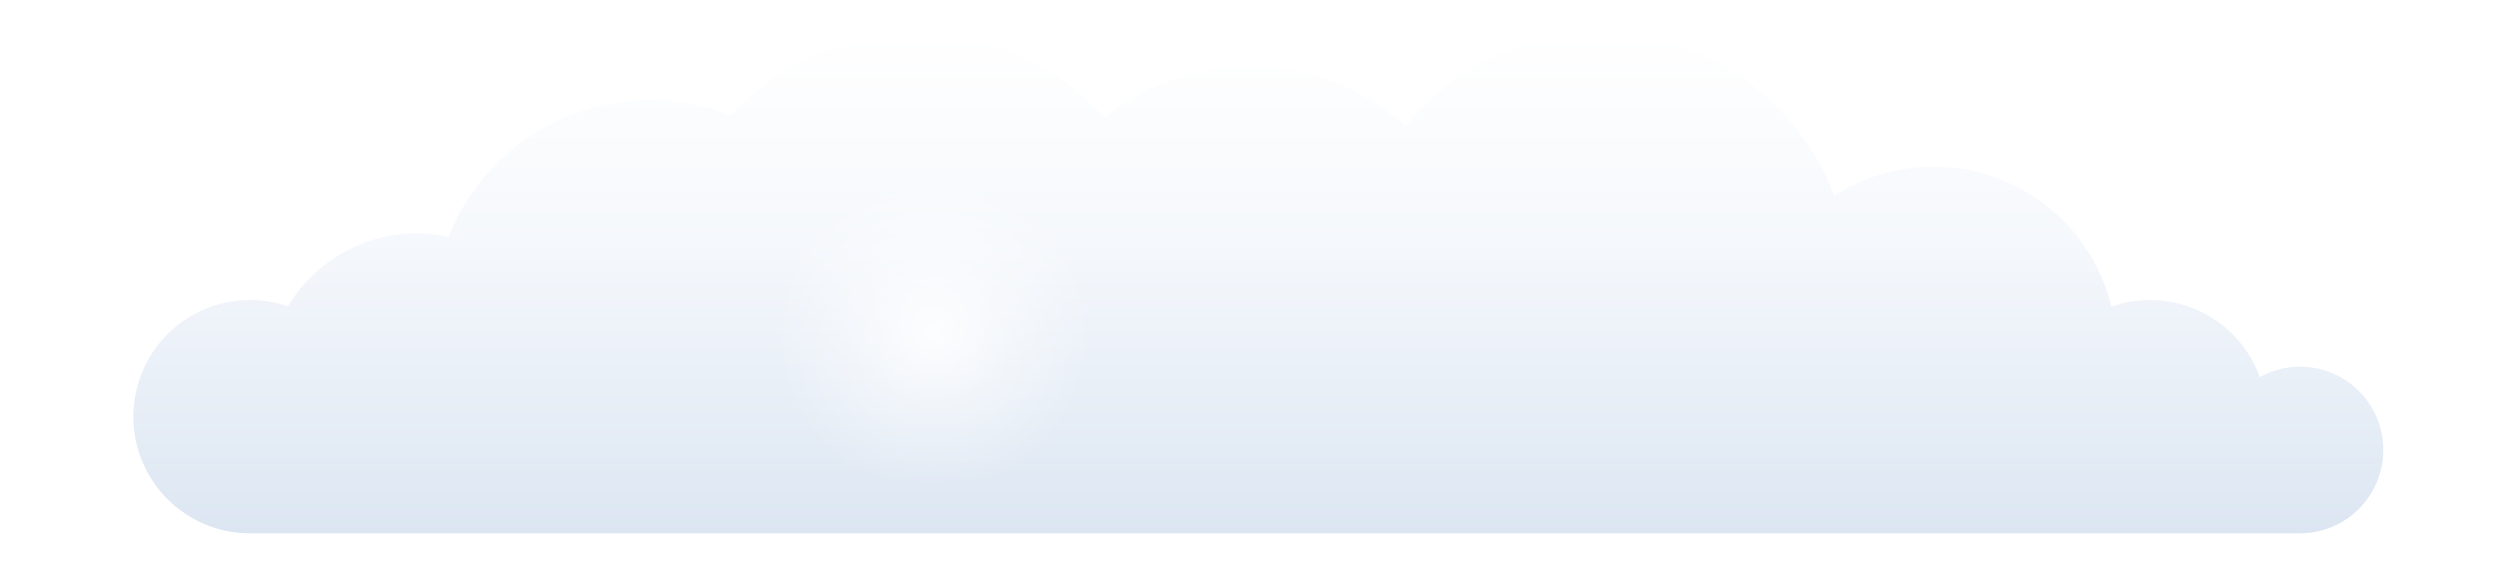
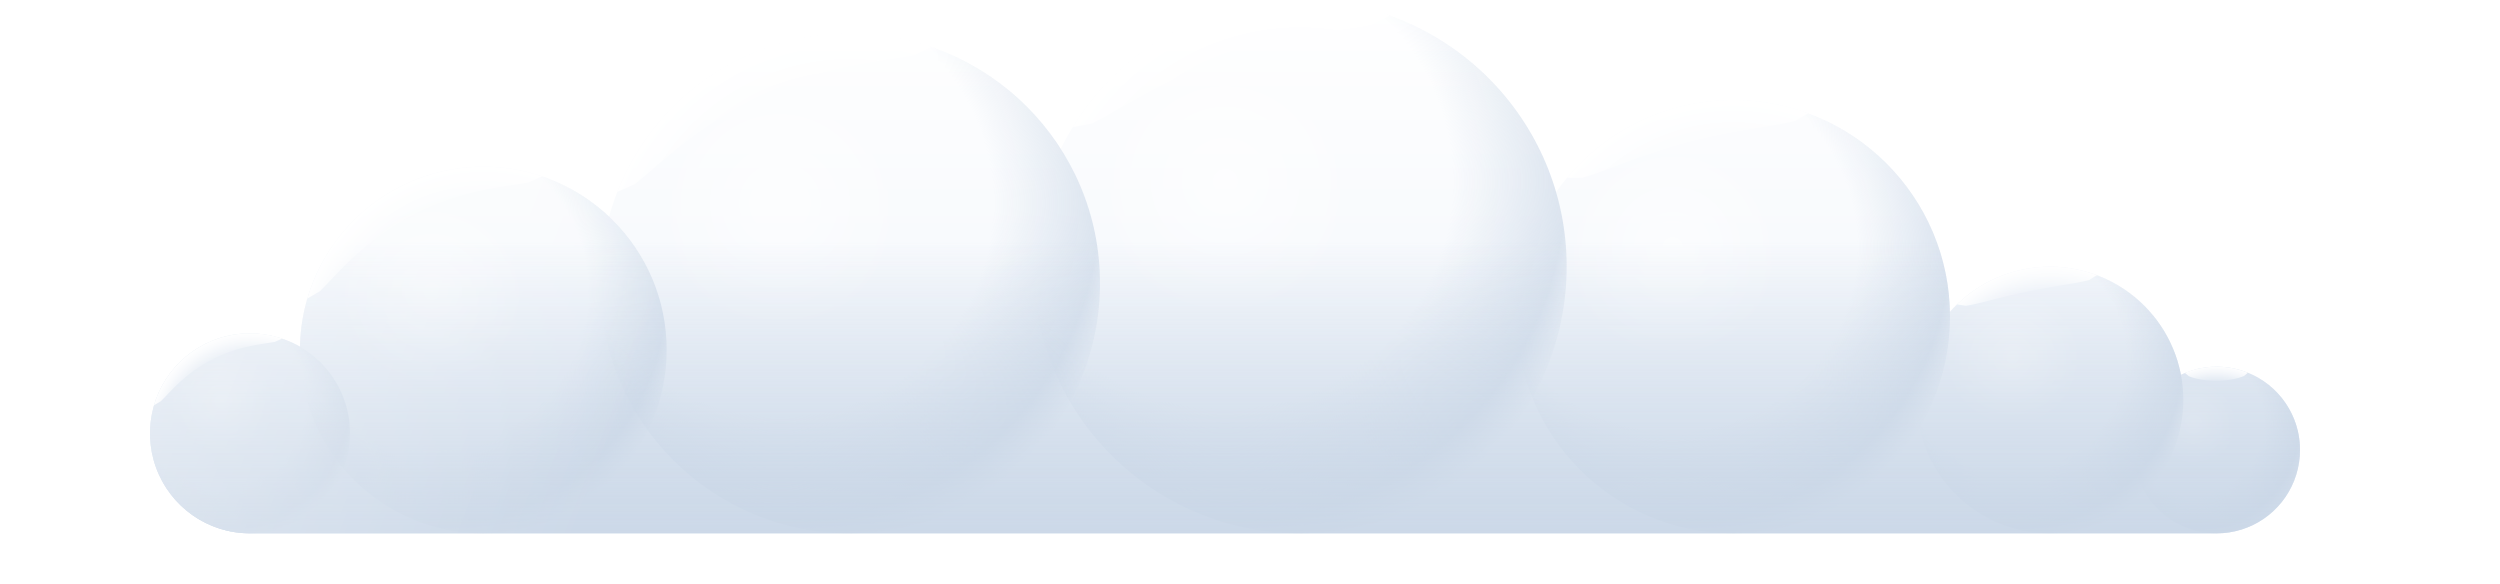
<svg xmlns="http://www.w3.org/2000/svg" width="300" height="70" viewBox="0 0 300 70">
  <defs>
-     <linearGradient id="body" gradientUnits="userSpaceOnUse" x1="0" y1="4" x2="0" y2="64">
+     <linearGradient id="body" gradientUnits="userSpaceOnUse" x1="0" y1="0" x2="0" y2="64">
      <stop offset="0" stop-color="#FFFFFF" stop-opacity="1" />
-       <stop offset="0.42" stop-color="#F5F8FC" stop-opacity="1" />
+       <stop offset="0.45" stop-color="#F8FAFD" stop-opacity="1" />
      <stop offset="1" stop-color="#DCE6F2" stop-opacity="1" />
    </linearGradient>
-     <radialGradient id="hi" gradientUnits="userSpaceOnUse" cx="112" cy="40" r="19">
-       <stop offset="0" stop-color="#FFFFFF" stop-opacity="0.85" />
-       <stop offset="0.45" stop-color="#FFFFFF" stop-opacity="0.4" />
-       <stop offset="1" stop-color="#FFFFFF" stop-opacity="0" />
+     <linearGradient id="under" gradientUnits="userSpaceOnUse" x1="0" y1="28.8" x2="0" y2="64">
+       <stop offset="0" stop-color="#C9D6E6" stop-opacity="0" />
+       <stop offset="0.55" stop-color="#C9D6E6" stop-opacity="0.468" />
+       <stop offset="1" stop-color="#C9D6E6" stop-opacity="0.85" />
+     </linearGradient>
+     <linearGradient id="light" gradientUnits="userSpaceOnUse" x1="0" y1="0" x2="165" y2="64">
+       <stop offset="0" stop-color="#FFFFFF" stop-opacity="0.55" />
+       <stop offset="0.5" stop-color="#FFFFFF" stop-opacity="0" />
+     </linearGradient>
+     <radialGradient id="lobe6" gradientUnits="userSpaceOnUse" cx="263.2" cy="50.8" r="14.2">
+       <stop offset="0" stop-color="#FFFFFF" stop-opacity="0.55" />
+       <stop offset="0.36" stop-color="#FFFFFF" stop-opacity="0" />
+       <stop offset="0.6" stop-color="#C9D6E6" stop-opacity="0" />
+       <stop offset="0.9" stop-color="#C9D6E6" stop-opacity="0.62" />
+       <stop offset="1" stop-color="#C9D6E6" stop-opacity="0" />
+     </radialGradient>
+     <radialGradient id="lobe0" gradientUnits="userSpaceOnUse" cx="26.64" cy="48.16" r="17.04">
+       <stop offset="0" stop-color="#FFFFFF" stop-opacity="0.55" />
+       <stop offset="0.36" stop-color="#FFFFFF" stop-opacity="0" />
+       <stop offset="0.6" stop-color="#C9D6E6" stop-opacity="0" />
+       <stop offset="0.9" stop-color="#C9D6E6" stop-opacity="0.62" />
+       <stop offset="1" stop-color="#C9D6E6" stop-opacity="0" />
+     </radialGradient>
+     <radialGradient id="lobe5" gradientUnits="userSpaceOnUse" cx="241.52" cy="42.88" r="22.72">
+       <stop offset="0" stop-color="#FFFFFF" stop-opacity="0.55" />
+       <stop offset="0.36" stop-color="#FFFFFF" stop-opacity="0" />
+       <stop offset="0.6" stop-color="#C9D6E6" stop-opacity="0" />
+       <stop offset="0.9" stop-color="#C9D6E6" stop-opacity="0.62" />
+       <stop offset="1" stop-color="#C9D6E6" stop-opacity="0" />
+     </radialGradient>
+     <radialGradient id="lobe1" gradientUnits="userSpaceOnUse" cx="51.84" cy="34.96" r="31.24">
+       <stop offset="0" stop-color="#FFFFFF" stop-opacity="0.55" />
+       <stop offset="0.36" stop-color="#FFFFFF" stop-opacity="0" />
+       <stop offset="0.6" stop-color="#C9D6E6" stop-opacity="0" />
+       <stop offset="0.9" stop-color="#C9D6E6" stop-opacity="0.62" />
+       <stop offset="1" stop-color="#C9D6E6" stop-opacity="0" />
+     </radialGradient>
+     <radialGradient id="lobe4" gradientUnits="userSpaceOnUse" cx="200.72" cy="29.68" r="36.92">
+       <stop offset="0" stop-color="#FFFFFF" stop-opacity="0.55" />
+       <stop offset="0.36" stop-color="#FFFFFF" stop-opacity="0" />
+       <stop offset="0.6" stop-color="#C9D6E6" stop-opacity="0" />
+       <stop offset="0.9" stop-color="#C9D6E6" stop-opacity="0.62" />
+       <stop offset="1" stop-color="#C9D6E6" stop-opacity="0" />
+     </radialGradient>
+     <radialGradient id="lobe2" gradientUnits="userSpaceOnUse" cx="93.6" cy="24.4" r="42.6">
+       <stop offset="0" stop-color="#FFFFFF" stop-opacity="0.55" />
+       <stop offset="0.36" stop-color="#FFFFFF" stop-opacity="0" />
+       <stop offset="0.6" stop-color="#C9D6E6" stop-opacity="0" />
+       <stop offset="0.9" stop-color="#C9D6E6" stop-opacity="0.62" />
+       <stop offset="1" stop-color="#C9D6E6" stop-opacity="0" />
+     </radialGradient>
+     <radialGradient id="lobe3" gradientUnits="userSpaceOnUse" cx="147.04" cy="21.76" r="45.44">
+       <stop offset="0" stop-color="#FFFFFF" stop-opacity="0.55" />
+       <stop offset="0.36" stop-color="#FFFFFF" stop-opacity="0" />
+       <stop offset="0.6" stop-color="#C9D6E6" stop-opacity="0" />
+       <stop offset="0.9" stop-color="#C9D6E6" stop-opacity="0.62" />
+       <stop offset="1" stop-color="#C9D6E6" stop-opacity="0" />
+     </radialGradient>
+     <radialGradient id="rim0" gradientUnits="userSpaceOnUse" cx="30" cy="52" r="12">
+       <stop offset="0.8" stop-color="#FFFFFF" stop-opacity="0" />
+       <stop offset="0.93" stop-color="#FFFFFF" stop-opacity="0.665" />
+       <stop offset="1" stop-color="#FFFFFF" stop-opacity="0.95" />
+     </radialGradient>
+     <radialGradient id="rim1" gradientUnits="userSpaceOnUse" cx="58" cy="42" r="22">
+       <stop offset="0.8" stop-color="#FFFFFF" stop-opacity="0" />
+       <stop offset="0.93" stop-color="#FFFFFF" stop-opacity="0.665" />
+       <stop offset="1" stop-color="#FFFFFF" stop-opacity="0.95" />
+     </radialGradient>
+     <radialGradient id="rim2" gradientUnits="userSpaceOnUse" cx="102" cy="34" r="30">
+       <stop offset="0.8" stop-color="#FFFFFF" stop-opacity="0" />
+       <stop offset="0.93" stop-color="#FFFFFF" stop-opacity="0.665" />
+       <stop offset="1" stop-color="#FFFFFF" stop-opacity="0.95" />
+     </radialGradient>
+     <radialGradient id="rim3" gradientUnits="userSpaceOnUse" cx="156" cy="32" r="32">
+       <stop offset="0.8" stop-color="#FFFFFF" stop-opacity="0" />
+       <stop offset="0.93" stop-color="#FFFFFF" stop-opacity="0.665" />
+       <stop offset="1" stop-color="#FFFFFF" stop-opacity="0.95" />
+     </radialGradient>
+     <radialGradient id="rim4" gradientUnits="userSpaceOnUse" cx="208" cy="38" r="26">
+       <stop offset="0.8" stop-color="#FFFFFF" stop-opacity="0" />
+       <stop offset="0.93" stop-color="#FFFFFF" stop-opacity="0.665" />
+       <stop offset="1" stop-color="#FFFFFF" stop-opacity="0.95" />
+     </radialGradient>
+     <radialGradient id="rim5" gradientUnits="userSpaceOnUse" cx="246" cy="48" r="16">
+       <stop offset="0.8" stop-color="#FFFFFF" stop-opacity="0" />
+       <stop offset="0.93" stop-color="#FFFFFF" stop-opacity="0.665" />
+       <stop offset="1" stop-color="#FFFFFF" stop-opacity="0.95" />
+     </radialGradient>
+     <radialGradient id="rim6" gradientUnits="userSpaceOnUse" cx="266" cy="54" r="10">
+       <stop offset="0.8" stop-color="#FFFFFF" stop-opacity="0" />
+       <stop offset="0.93" stop-color="#FFFFFF" stop-opacity="0.665" />
+       <stop offset="1" stop-color="#FFFFFF" stop-opacity="0.95" />
    </radialGradient>
  </defs>
-   <path fill="url(#body)" d="M276 64L30 64C24.44 64 19.41 60.71 17.18 55.62C14.95 50.53 15.94 44.6 19.7 40.51C23.47 36.43 29.3 34.95 34.55 36.76C38.52 30.13 46.28 26.77 53.83 28.41C56.39 21.98 61.4 16.83 67.76 14.1C74.13 11.37 81.32 11.3 87.74 13.89C93.46 7.55 101.63 3.95 110.17 4C118.72 4.05 126.84 7.74 132.49 14.15C143.17 5.59 158.48 6.01 168.67 15.14C175.44 6.76 186.18 2.66 196.81 4.39C207.44 6.12 216.33 13.41 220.1 23.5C226.08 19.65 233.56 18.93 240.16 21.57C246.77 24.21 251.69 29.88 253.37 36.79C260.62 34.25 268.56 38.02 271.17 45.25C274.83 43.22 279.36 43.69 282.53 46.42C285.69 49.15 286.83 53.56 285.37 57.48C283.92 61.4 280.18 64 276 64Z" />
-   <path fill="url(#hi)" d="M131 40C131 50.49 122.49 59 112 59C101.51 59 93 50.49 93 40C93 29.51 101.51 21 112 21C122.49 21 131 29.51 131 40Z" />
+   <path fill="url(#body)" d="M266 64L30 64C24.95 64 20.45 60.84 18.72 56.1C17 51.36 18.42 46.05 22.29 42.81C26.15 39.56 31.63 39.09 36 41.61C36.16 32.9 41.43 25.11 49.46 21.72C57.49 18.34 66.75 20.02 73.09 25.99C76.25 14.57 85.84 6.09 97.55 4.33C109.27 2.58 120.92 7.88 127.29 17.86C133.12 6.02 145.63 -1.03 158.78 0.12C171.94 1.27 183.03 10.38 186.72 23.06C193.18 13.86 204.81 9.86 215.56 13.12C226.31 16.39 233.74 26.19 233.99 37.42C238.03 32.85 244.31 30.96 250.2 32.56C256.09 34.16 260.55 38.98 261.71 44.97C265.42 43.21 269.83 43.89 272.83 46.69C275.83 49.5 276.81 53.85 275.3 57.67C273.8 61.49 270.11 64 266 64Z" />
+   <path fill="url(#lobe6)" d="M276 54C276 59.52 271.52 64 266 64C260.48 64 256 59.52 256 54C256 48.48 260.48 44 266 44C271.52 44 276 48.48 276 54Z" />
+   <path fill="url(#lobe0)" d="M42 52C42 58.63 36.63 64 30 64C23.37 64 18 58.63 18 52C18 45.37 23.37 40 30 40C36.63 40 42 45.37 42 52Z" />
+   <path fill="url(#lobe5)" d="M262 48C262 56.84 254.84 64 246 64C237.16 64 230 56.84 230 48C230 39.16 237.16 32 246 32C254.84 32 262 39.16 262 48Z" />
+   <path fill="url(#lobe1)" d="M80 42C80 54.15 70.15 64 58 64C45.85 64 36 54.15 36 42C36 29.85 45.85 20 58 20C70.15 20 80 29.85 80 42Z" />
+   <path fill="url(#lobe4)" d="M234 38C234 52.36 222.36 64 208 64C193.64 64 182 52.36 182 38C182 23.64 193.64 12 208 12C222.36 12 234 23.64 234 38Z" />
+   <path fill="url(#lobe2)" d="M132 34C132 50.57 118.57 64 102 64C85.43 64 72 50.57 72 34C72 17.43 85.43 4 102 4C118.57 4 132 17.43 132 34Z" />
+   <path fill="url(#lobe3)" d="M188 32C188 49.67 173.67 64 156 64C138.33 64 124 49.67 124 32C124 14.33 138.33 0 156 0C173.67 0 188 14.33 188 32Z" />
+   <path fill="url(#under)" d="M266 64L30 64C24.95 64 20.45 60.84 18.72 56.1C17 51.36 18.42 46.05 22.29 42.81C26.15 39.56 31.63 39.09 36 41.61C36.16 32.9 41.43 25.11 49.46 21.72C57.49 18.34 66.75 20.02 73.09 25.99C76.25 14.57 85.84 6.09 97.55 4.33C109.27 2.58 120.92 7.88 127.29 17.86C133.12 6.02 145.63 -1.03 158.78 0.12C171.94 1.27 183.03 10.38 186.72 23.06C193.18 13.86 204.81 9.86 215.56 13.12C226.31 16.39 233.74 26.19 233.99 37.42C238.03 32.85 244.31 30.96 250.2 32.56C256.09 34.16 260.55 38.98 261.71 44.97C265.42 43.21 269.83 43.89 272.83 46.69C275.83 49.5 276.81 53.85 275.3 57.67C273.8 61.49 270.11 64 266 64Z" />
+   <path fill="url(#light)" d="M266 64L30 64C24.95 64 20.45 60.84 18.72 56.1C17 51.36 18.42 46.05 22.29 42.81C26.15 39.56 31.63 39.09 36 41.61C36.16 32.9 41.43 25.11 49.46 21.72C57.49 18.34 66.75 20.02 73.09 25.99C76.25 14.57 85.84 6.09 97.55 4.33C109.27 2.58 120.92 7.88 127.29 17.86C133.12 6.02 145.63 -1.03 158.78 0.12C171.94 1.27 183.03 10.38 186.72 23.06C193.18 13.86 204.81 9.86 215.56 13.12C226.31 16.39 233.74 26.19 233.99 37.42C238.03 32.85 244.31 30.96 250.2 32.56C256.09 34.16 260.55 38.98 261.71 44.97C265.42 43.21 269.83 43.89 272.83 46.69C275.83 49.5 276.81 53.85 275.3 57.67C273.8 61.49 270.11 64 266 64Z" />
+   <path fill="url(#rim0)" d="M18.48 48.63C19.4 45.49 21.56 42.87 24.46 41.36C27.36 39.85 30.75 39.59 33.85 40.63L33.85 40.63L32.97 41.03L32.22 41.15L31.52 41.26L30.83 41.37L30.17 41.5L29.53 41.64L28.9 41.8L28.28 41.98L27.68 42.18L27.09 42.4L26.52 42.63L25.95 42.89L25.4 43.17L24.86 43.46L24.32 43.78L23.8 44.11L23.28 44.47L22.78 44.84L22.28 45.24L21.78 45.67L21.3 46.11L20.82 46.59L20.33 47.08L19.84 47.6L19.31 48.14L18.48 48.63Z" />
+   <path fill="url(#rim1)" d="M36.88 35.83C38.57 30.07 42.52 25.25 47.84 22.49C53.16 19.72 59.38 19.24 65.05 21.16L65.05 21.16L63.44 21.89L62.08 22.12L60.78 22.31L59.53 22.51L58.31 22.74L57.13 23L55.98 23.3L54.85 23.63L53.75 23.99L52.67 24.39L51.62 24.83L50.58 25.3L49.57 25.8L48.57 26.34L47.59 26.92L46.63 27.54L45.69 28.19L44.76 28.88L43.84 29.62L42.94 30.39L42.05 31.21L41.16 32.08L40.28 32.98L39.37 33.94L38.41 34.93L36.88 35.83Z" />
+   <path fill="url(#rim2)" d="M74.08 23.03C79.96 8.07 96.59 0.4 111.78 5.64L111.78 5.64L109.67 6.65L107.89 6.96L106.21 7.21L104.58 7.47L103 7.76L101.47 8.07L99.97 8.43L98.5 8.82L97.06 9.26L95.65 9.73L94.27 10.24L92.91 10.8L91.57 11.39L90.25 12.02L88.95 12.7L87.66 13.42L86.39 14.18L85.12 14.99L83.87 15.85L82.63 16.76L81.39 17.72L80.15 18.74L78.89 19.81L77.61 20.92L76.22 22.07L74.08 23.03Z" />
+   <path fill="url(#rim3)" d="M128.73 15.26C136.65 2.36 152.52 -3.23 166.77 1.87L166.77 1.87L164.69 2.97L162.97 3.31L161.35 3.57L159.79 3.82L158.27 4.08L156.79 4.35L155.35 4.65L153.94 4.97L152.55 5.31L151.18 5.68L149.83 6.08L148.5 6.5L147.18 6.95L145.87 7.42L144.57 7.93L143.27 8.46L141.97 9.03L140.68 9.63L139.37 10.27L138.06 10.94L136.74 11.66L135.4 12.41L134.02 13.19L132.59 14.01L131.04 14.82L128.73 15.26Z" />
+   <path fill="url(#rim4)" d="M188.05 21.33C195.09 12.9 206.67 9.81 216.98 13.6L216.98 13.6L215.4 14.52L214.13 14.81L212.92 15.02L211.77 15.21L210.65 15.39L209.56 15.58L208.49 15.77L207.45 15.98L206.42 16.19L205.41 16.41L204.41 16.65L203.42 16.89L202.43 17.15L201.45 17.42L200.46 17.7L199.48 18L198.49 18.31L197.5 18.64L196.49 18.98L195.47 19.34L194.43 19.73L193.37 20.12L192.27 20.54L191.12 20.95L189.87 21.34L188.05 21.33Z" />
+   <path fill="url(#rim5)" d="M234.84 36.53C239.29 32.21 245.82 30.84 251.62 33.02L251.62 33.02L250.7 33.6L249.97 33.78L249.28 33.91L248.62 34.03L247.98 34.13L247.36 34.24L246.75 34.34L246.15 34.44L245.57 34.55L244.99 34.66L244.42 34.77L243.85 34.88L243.28 35L242.72 35.12L242.15 35.24L241.58 35.37L241.01 35.5L240.43 35.64L239.84 35.79L239.24 35.93L238.63 36.09L238 36.25L237.35 36.41L236.67 36.56L235.92 36.69L234.84 36.53Z" />
+   <path fill="url(#rim6)" d="M262.19 44.75C264.61 43.76 267.32 43.75 269.74 44.73L269.74 44.73L269.28 45.12L268.94 45.25L268.62 45.35L268.32 45.42L268.04 45.49L267.76 45.54L267.49 45.58L267.23 45.62L266.97 45.65L266.72 45.67L266.47 45.69L266.22 45.7L265.97 45.7L265.72 45.7L265.48 45.69L265.22 45.67L264.97 45.65L264.71 45.63L264.45 45.59L264.18 45.55L263.9 45.5L263.62 45.44L263.32 45.37L263 45.28L262.66 45.14L262.19 44.75Z" />
</svg>
